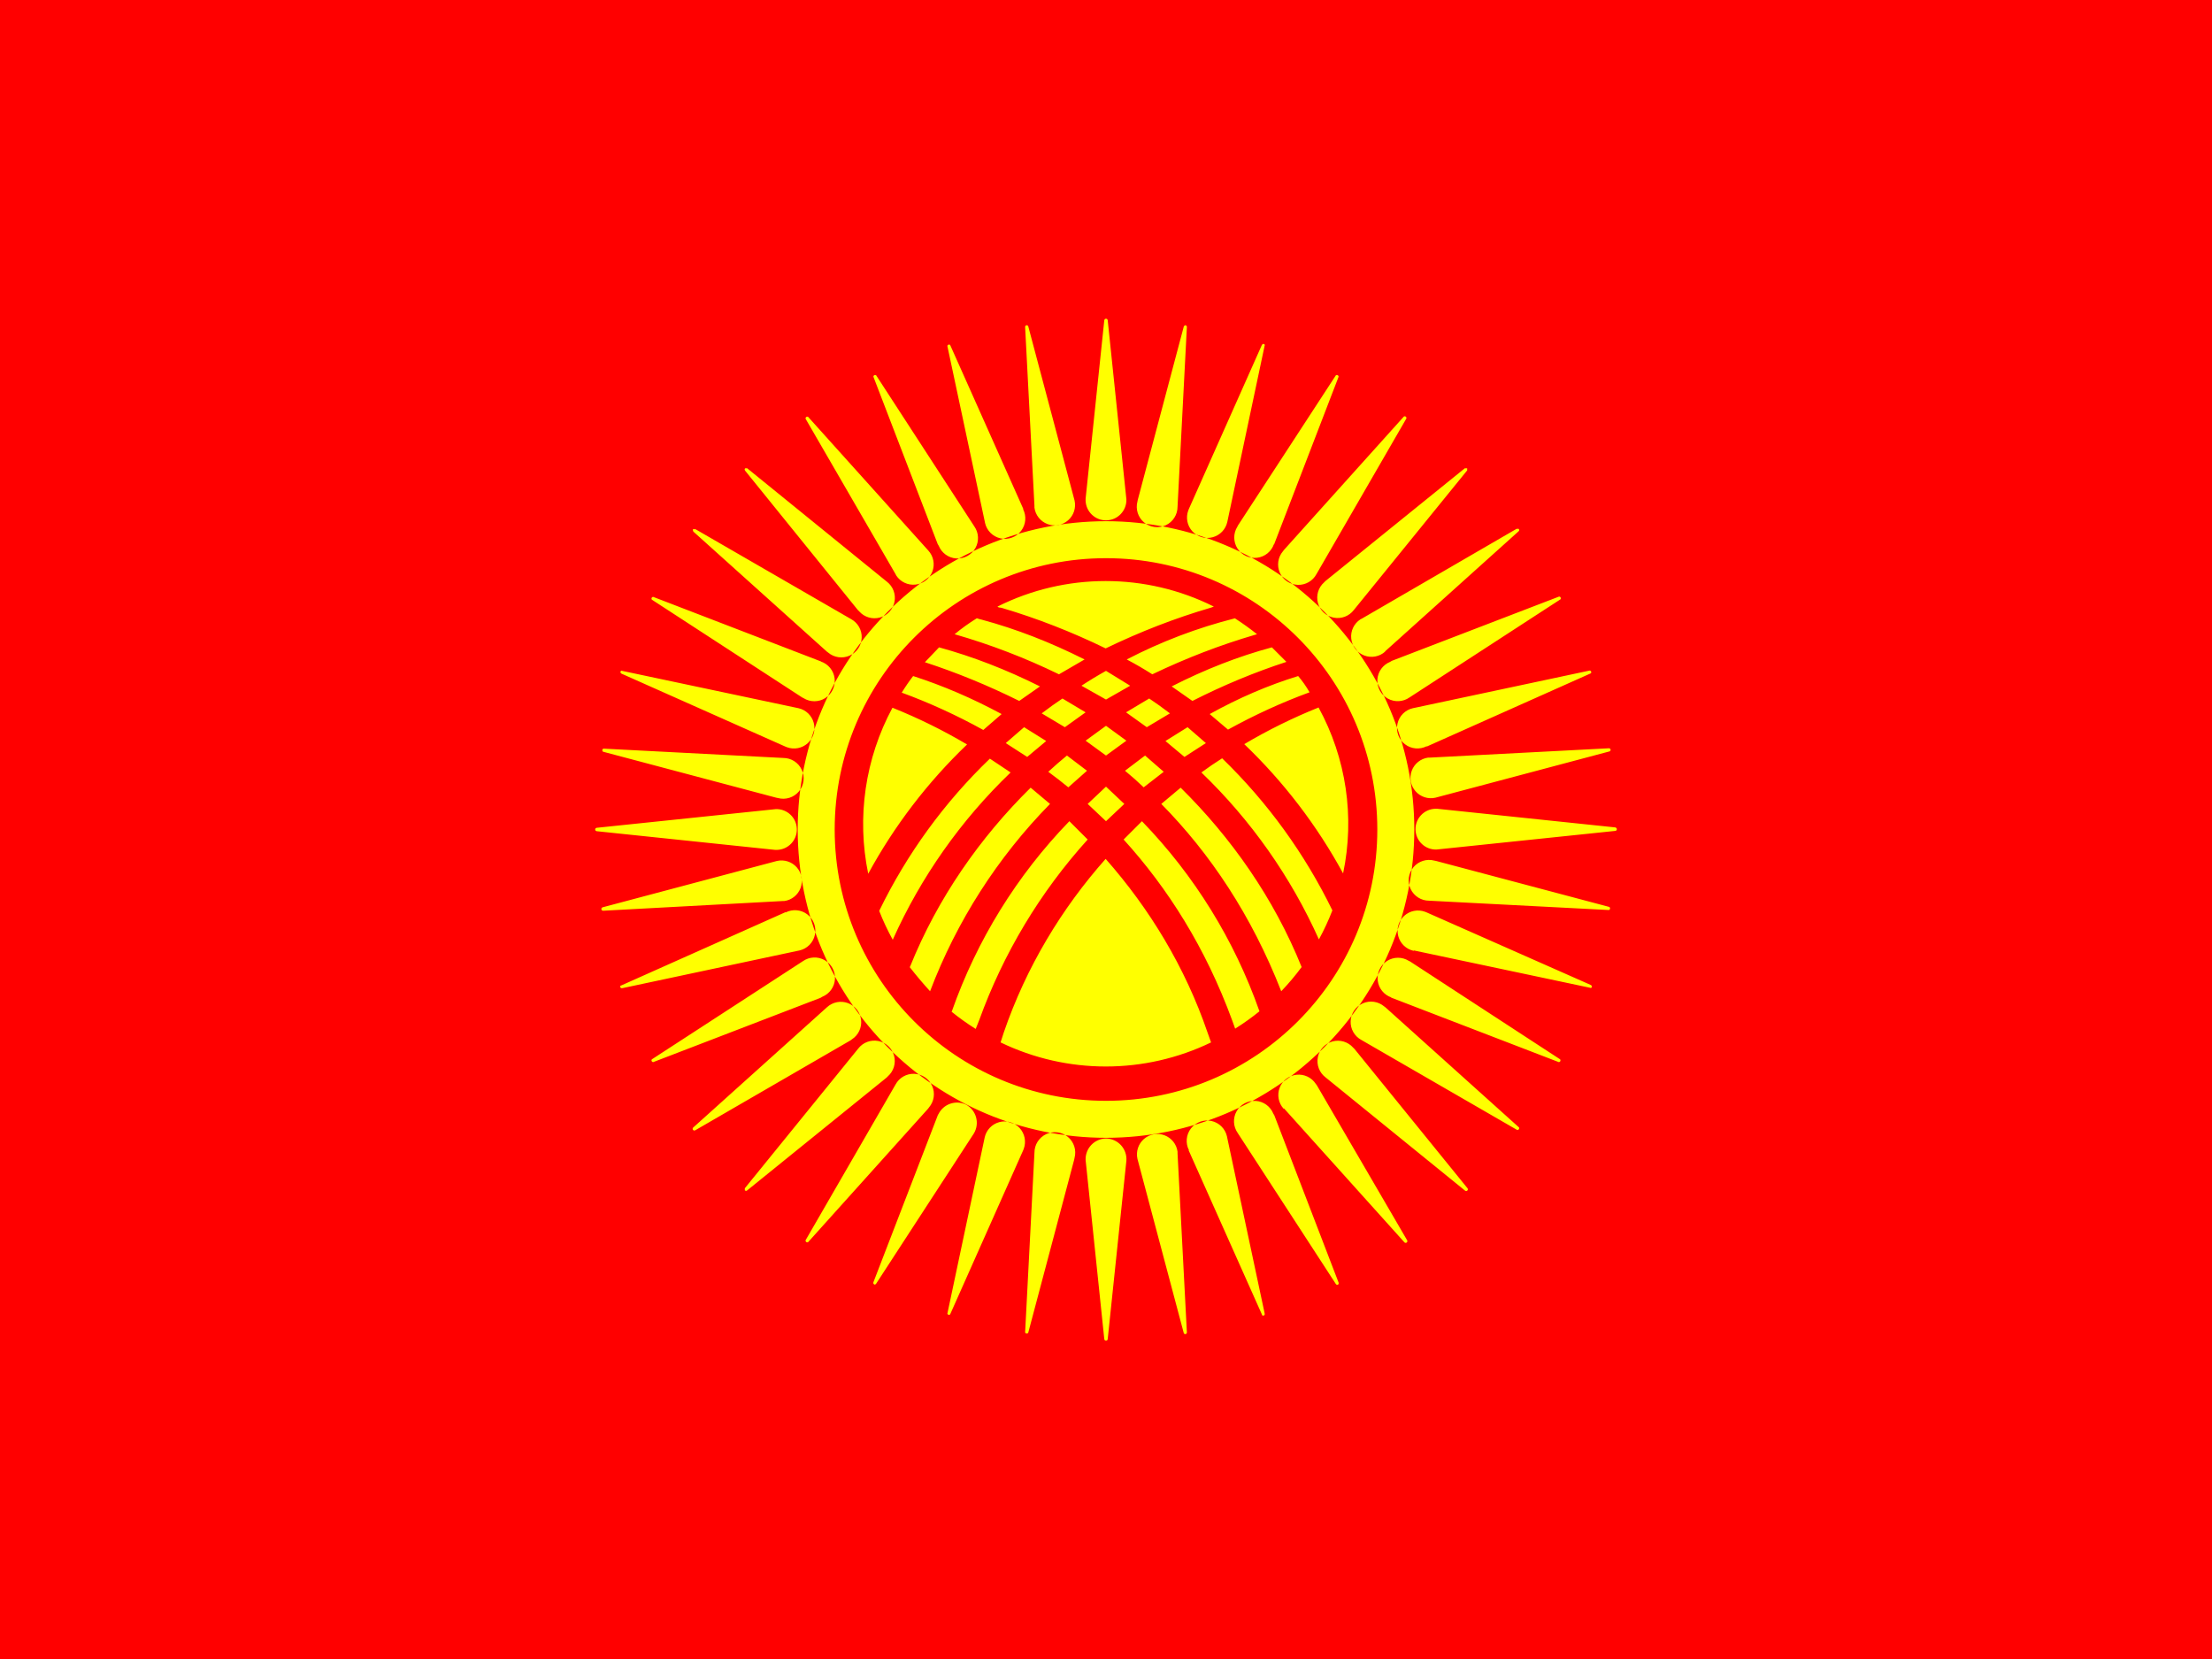
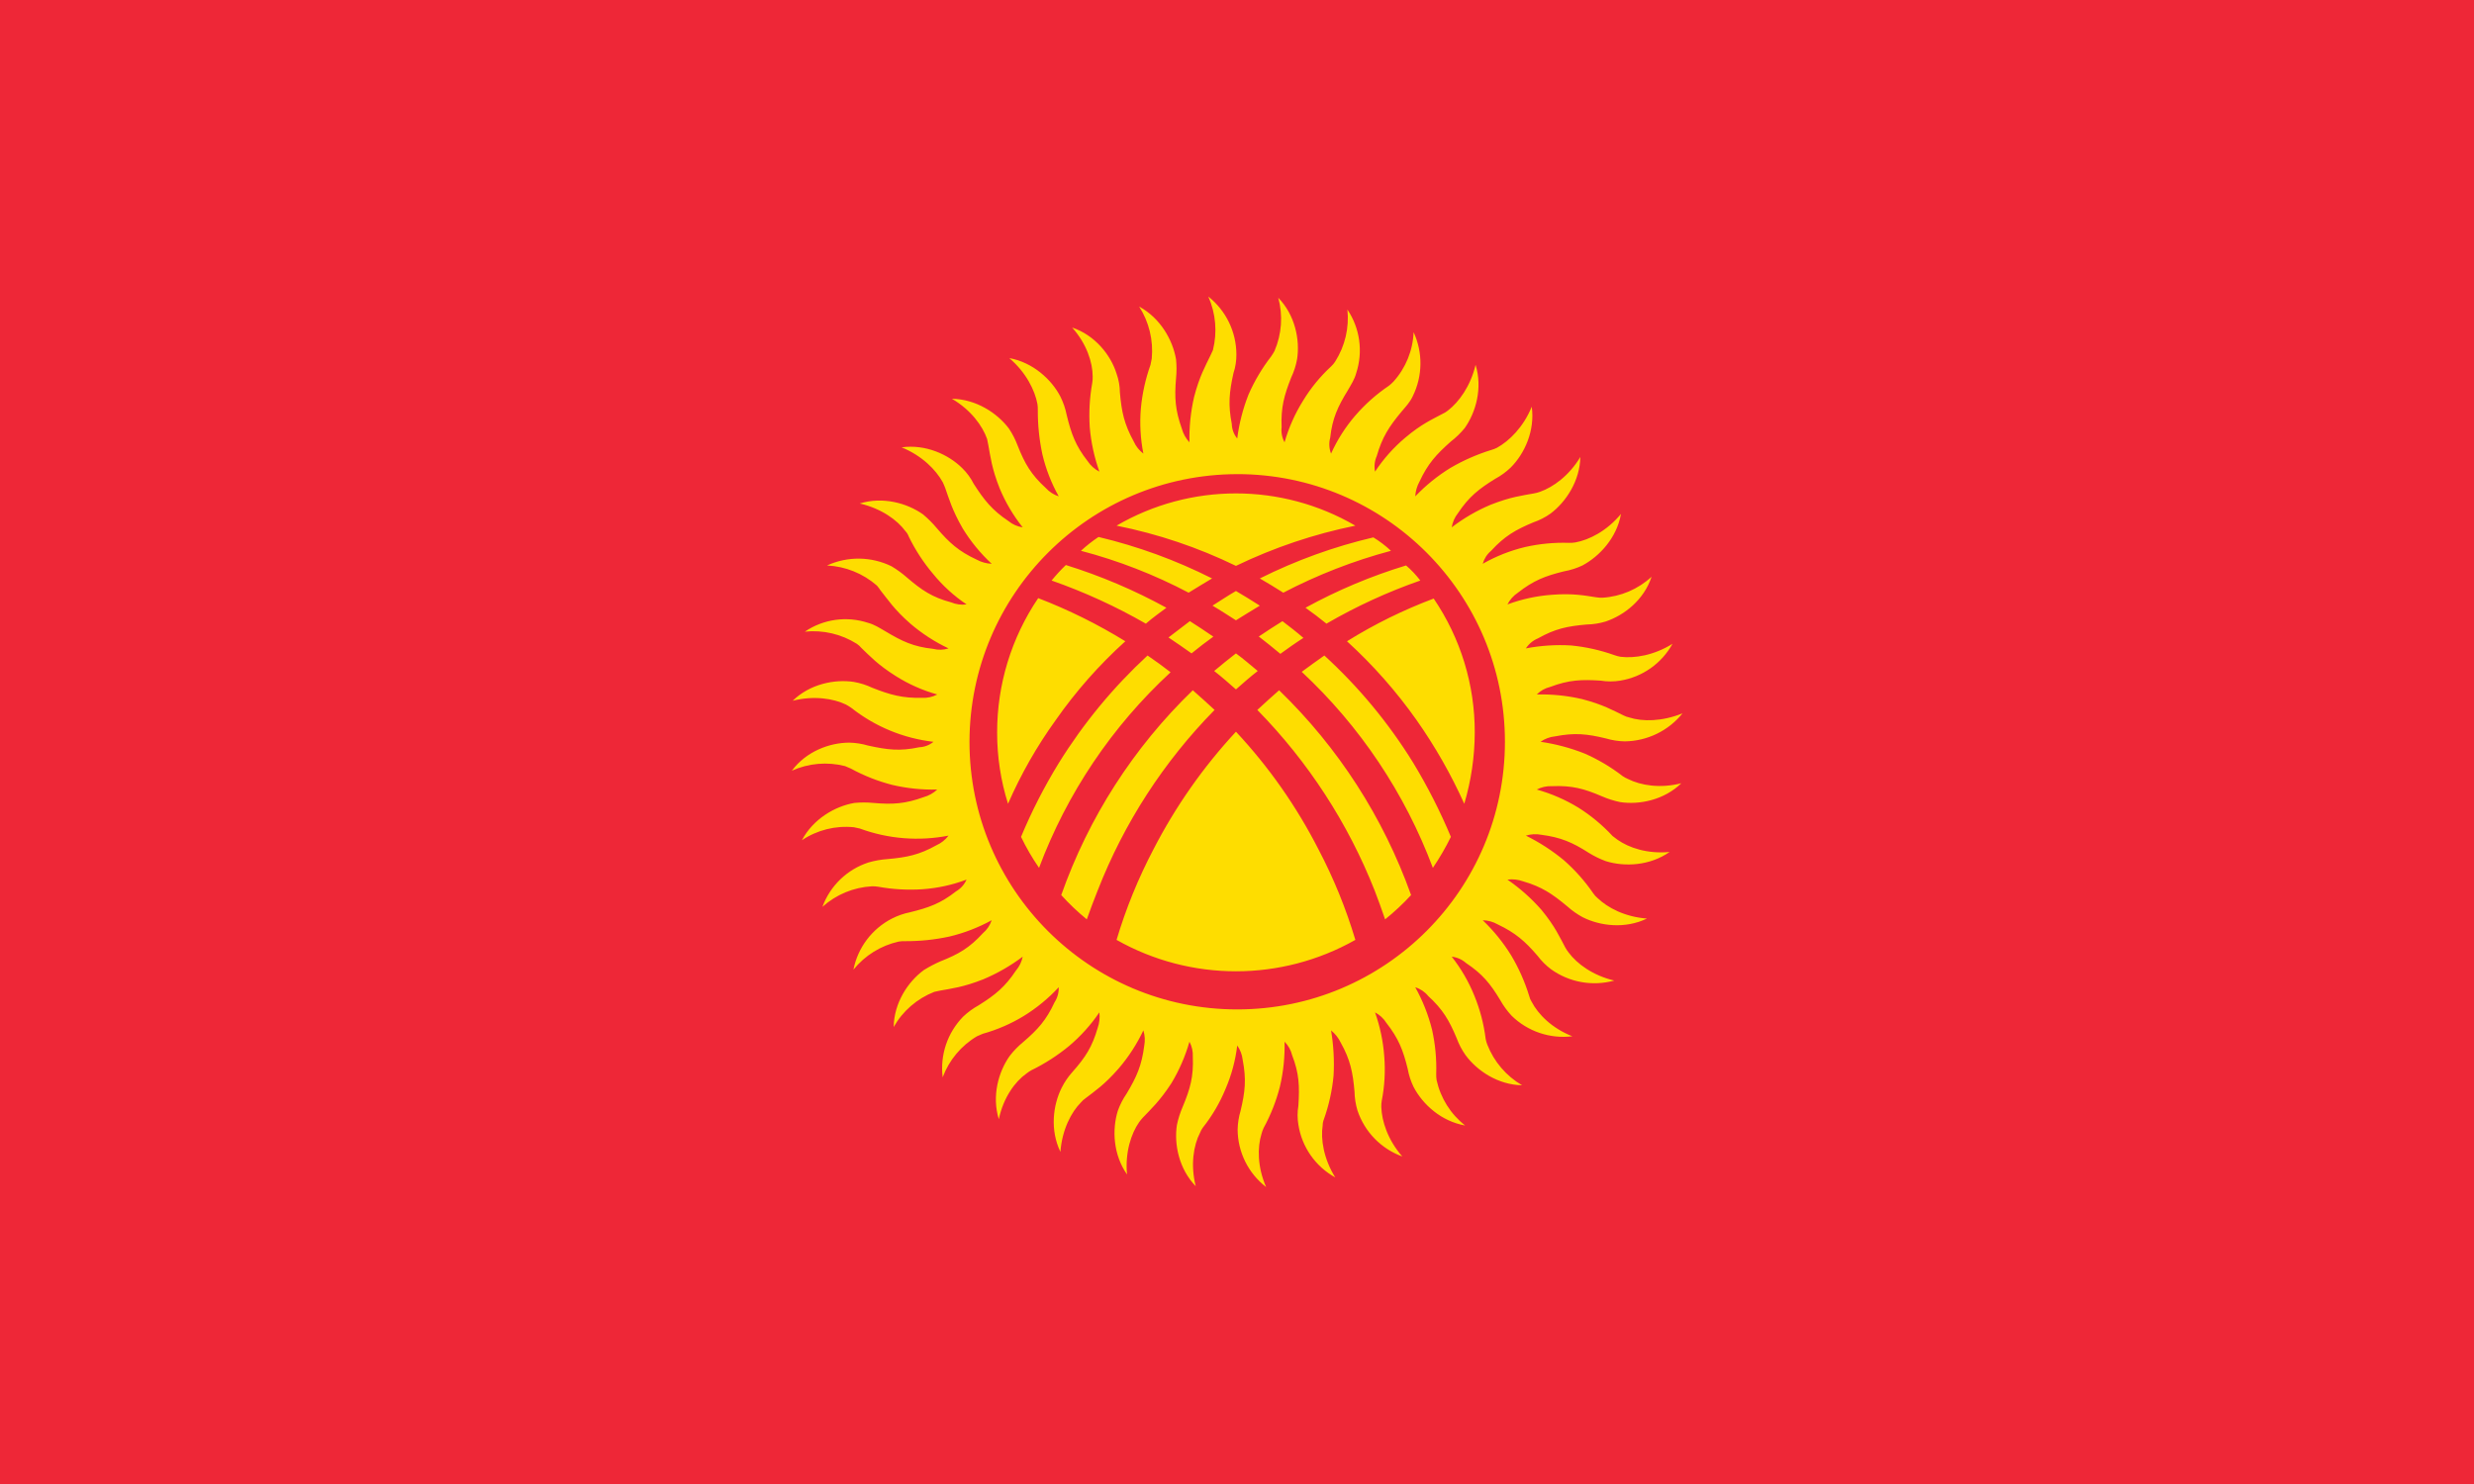
- <svg xmlns="http://www.w3.org/2000/svg" xml:space="preserve" id="flag-icons-kg" viewBox="0 0 640 480">
-   <path fill="red" d="M0 0h640v480H0Z" />
-   <path fill="#ff0" fill-rule="evenodd" d="m340.7 146.6 2.7-52q0-.4-.4-.5-.3 0-.5.4l-13.3 50.1-.1.5a5.9 5.9 0 1 0 11.6 1.5m14.4 4.4 10.8-51q.2-.3-.3-.5-.3 0-.5.3L344 147.2l-.2.5a5.9 5.9 0 1 0 11.3 3.3m13.5 6.6 18.7-48.6a.5.5 0 0 0-.8-.4L358.2 152l-.2.4a5.9 5.9 0 1 0 10.6 5m12.3 8.7 26-45a.5.5 0 0 0-.7-.6l-34.7 38.6-.3.4a5.9 5.9 0 1 0 9.7 6.6m10.8 10.4 32.8-40.4v-.6h-.7l-40.3 32.6-.4.4a5.9 5.9 0 1 0 8.6 8m9 12 38.7-34.8q.3-.3 0-.7h-.6L394 179l-.4.2a5.9 5.9 0 1 0 7.2 9.3m7 13.3 43.7-28.4a.5.5 0 0 0-.4-.8l-48.4 18.6-.5.3a5.9 5.9 0 1 0 5.6 10.3m5 14.2 47.5-21.2a.5.5 0 0 0-.3-.8l-50.7 10.8-.5.1a5.9 5.9 0 1 0 4 11m2.5 14.9 50.4-13.4q.3-.1.3-.5-.1-.4-.5-.4l-51.8 2.7h-.5a5.9 5.9 0 1 0 2.1 11.6m.3 15 51.8-5.4q.4-.1.4-.5 0-.3-.4-.5l-51.6-5.4h-.5a5.9 5.9 0 1 0 .3 11.8m-2.1 14.8 52 2.7a.5.5 0 0 0 .1-.9l-50.1-13.3-.5-.1a5.9 5.9 0 1 0-1.5 11.6m-4.4 14.4 51 10.8q.3.2.5-.3 0-.3-.3-.5l-47.5-21-.5-.2a5.9 5.9 0 1 0-3.3 11.3m-6.6 13.5 48.6 18.7a.5.5 0 0 0 .4-.8L408 278.2l-.4-.2a5.9 5.9 0 1 0-5 10.6m-8.7 12.3 45 26a.5.5 0 0 0 .6-.7l-38.6-34.7-.4-.3a5.9 5.9 0 1 0-6.6 9.7m-10.4 10.8 40.4 32.8a.5.5 0 0 0 .7-.7l-32.7-40.3-.4-.4a5.9 5.9 0 1 0-8 8.6m-12 9 34.8 38.7a.5.5 0 0 0 .8-.6L381 314l-.3-.4a5.9 5.9 0 1 0-9.3 7.2m-13.3 7 28.4 43.7q.2.3.6.2.3-.2.2-.6l-18.6-48.4-.3-.5a5.9 5.9 0 1 0-10.3 5.6m-14.2 5 21.2 47.5q.1.5.5.3.4 0 .3-.6l-10.8-50.7-.1-.5a5.9 5.9 0 1 0-11 4m-14.9 2.5 13.4 50.4q.1.3.5.3.4-.1.4-.5l-2.7-51.8v-.5a5.9 5.9 0 1 0-11.6 2.1m-15 .3 5.4 51.8a.5.5 0 0 0 1 0l5.4-51.6a6 6 0 0 0-5.9-6.4 6 6 0 0 0-5.9 6.2m-14.8-2.1-2.7 52a.5.5 0 0 0 .9.1l13.3-50.1.1-.5a5.9 5.9 0 1 0-11.6-1.5m-14.4-4.4-10.8 51a.5.5 0 0 0 .8.2l21.1-47.4.2-.5a5.9 5.9 0 1 0-11.3-3.3m-13.5-6.6L252.7 371q-.1.4.2.6t.6-.2l28.3-43.5a6 6 0 0 0-2.3-8.3 6 6 0 0 0-8 2.8m-12.4-8.6-26 45a.5.5 0 0 0 .7.6l34.7-38.6.3-.4a5.9 5.9 0 1 0-9.7-6.6m-10.8-10.4-32.8 40.4v.6q.4.3.7 0l40.3-32.6.4-.4a5.9 5.9 0 1 0-8.6-8m-9-12-38.7 34.8a.5.5 0 0 0 .6.8l44.9-26 .4-.3a5.9 5.9 0 1 0-7.2-9.3m-7-13.3-43.7 28.4a.5.5 0 0 0 .4.8l48.4-18.6.5-.3a5.9 5.9 0 1 0-5.6-10.3m-5-14.2-47.5 21.2q-.5.1-.3.5 0 .4.6.3l50.7-10.8.5-.1a5.9 5.9 0 1 0-4-11m-2.5-14.9-50.4 13.4a.5.5 0 0 0 .2 1l51.8-2.8h.5a5.9 5.9 0 1 0-2.1-11.6m-.3-15-51.8 5.4a.5.5 0 0 0 0 1l51.6 5.4h.5a5.9 5.9 0 1 0-.3-11.8m2.1-14.8-52-2.7a.5.5 0 0 0-.1.9l50.1 13.3.5.1a5.9 5.9 0 1 0 1.5-11.6m4.4-14.4-51-10.8q-.3-.2-.5.3 0 .3.3.5l47.4 21.1.5.2a5.9 5.9 0 1 0 3.3-11.3m6.6-13.5L189 172.7a.5.5 0 0 0-.4.8l43.5 28.3.4.2a5.9 5.9 0 1 0 5-10.6m8.7-12.3-45-26h-.7q-.1.3.1.7l38.6 34.7.4.3a5.9 5.9 0 1 0 6.6-9.7m10.4-10.8-40.4-32.8h-.6q-.3.3 0 .7l32.6 40.3.4.4a5.9 5.9 0 1 0 8-8.6m12-9-34.8-38.7a.5.5 0 0 0-.7.6l26 44.9.2.4a5.9 5.9 0 1 0 9.3-7.2m13.3-7-28.4-43.7a.5.5 0 0 0-.8.4l18.6 48.4.3.5a5.9 5.9 0 1 0 10.3-5.6m14.2-5-21.2-47.5a.5.5 0 0 0-.8.3l10.8 50.7.1.5a5.9 5.9 0 1 0 11-4m14.9-2.5-13.4-50.4q-.1-.3-.5-.3-.4.1-.4.5l2.7 51.8v.5a5.9 5.9 0 1 0 11.6-2.1m15-.3-5.4-51.8a.5.5 0 0 0-1 0l-5.4 51.6v.5a5.9 5.9 0 1 0 11.8-.3m-5.9 6.3a89.2 89.2 0 1 1 0 178.4 89.2 89.2 0 0 1 0-178.4m0 10.7a78.5 78.5 0 1 1 0 157 78.5 78.5 0 0 1 0-157m-65.6 102a155 155 0 0 1 32-44l6 4a155 155 0 0 0-34.1 48.4 70 70 0 0 1-3.9-8.3m71.1-40.6q2.8 2.3 5.4 4.8l5.8-4.5-5.4-4.7zm-11.4-8.7 5.9 4.3 5.9-4.3-5.9-4.3zm.6 18.3 5.3 5 5.3-5-5.3-5zm-11.4-9.3q3 2.2 5.8 4.5l5.4-4.8-5.8-4.4q-2.7 2.2-5.4 4.7m35.2-16.9q-3-2.3-6-4.3l-6.7 4 6 4.3zm10.4 8.6-5.3-4.6-6.4 4 5.5 4.6zm-36-16.6q3.5-2.3 7.1-4.3l7 4.3-7 4zm-11.5 8q3-2.3 6-4.3l6.7 4-6 4.3zM291 215l5.3-4.6 6.4 4-5.5 4.6zm-32.7-10.2a157 157 0 0 1 21.5 10.6 153 153 0 0 0-28.6 37.4 71 71 0 0 1 7-48m6-9.2q13 4.2 25.6 11l-5.3 4.6q-11.6-6.4-23.6-10.8 1.6-2.6 3.3-4.8m7.5-8.3q14.6 4 29.2 11.3l-6 4.2q-13.5-6.7-27.3-11.2zm11-8.4.6.2.8.2q14.8 4 29.7 11.5l-7.4 4.3a187 187 0 0 0-30.2-11.6q3-2.5 6.4-4.6m68.6-3.4-.8.3q-15.4 4.5-30.5 11.8-14.8-7.2-30-11.7l-.5-.1q-.5 0-.8-.3a70 70 0 0 1 62.6 0m12.5 8-.7.2q-15 4.4-29.6 11.4-3.6-2.3-7.4-4.3a145 145 0 0 1 31.3-11.9q3.4 2.2 6.4 4.6m8.5 8q-13.8 4.5-27.2 11.3l-6-4.2q14.5-7.4 29-11.3zm6.7 8.8q-12 4.4-23.6 10.8l-5.3-4.5q12.6-7 25.6-11 1.8 2.1 3.3 4.7m9.7 52.4a153 153 0 0 0-28.6-37.4 157 157 0 0 1 21.5-10.6 70 70 0 0 1 7.1 48m-7 19.1a155 155 0 0 0-34-48.3q3-2.2 6-4.1a157 157 0 0 1 31.9 44 70 70 0 0 1-3.9 8.4m-10.9 15c-8.6-22-20.6-39.9-34.7-54.2l5.6-4.7c14.6 14.4 27 32 35 51.9a71 71 0 0 1-5.9 7m-13.3 10.9-.9-2.5c-7.7-21-18.6-38.2-31.4-52.3l5.3-5.3a151 151 0 0 1 34 55 71 71 0 0 1-7 5m-67.9 4 .9-2.8c6.5-19 16.8-36 29.5-50.3 12.7 14.4 23 31.3 29.5 50.3l1 2.8a70 70 0 0 1-60.9 0m-14.1-9a151 151 0 0 1 34-55l5.3 5.3a158 158 0 0 0-31.4 52.3l-1 2.5a70 70 0 0 1-7-5m-12-13c8-19.9 20.3-37.4 34.9-51.8l5.6 4.7a157 157 0 0 0-34.7 54.2q-3.1-3.4-5.9-7" />
+ <svg xmlns="http://www.w3.org/2000/svg" viewBox="0 0 1000 600">
+   <path d="M0 0h1000v600H0z" fill="#ee2737" />
+   <path d="M454.869 259.272a212.984 212.984 0 0 0-35.225-17.443 96.751 96.751 0 0 0-16.6 54.36 95.623 95.623 0 0 0 4.4 28.79 183.176 183.176 0 0 1 19.306-33.87 188.2 188.2 0 0 1 28.112-31.837zm-29.806-24.556a227.569 227.569 0 0 1 38.1 17.443c2.71-2.37 5.588-4.4 8.3-6.435a220.4 220.4 0 0 0-40.644-17.274 66.644 66.644 0 0 0-5.756 6.266zm11.855-12.023a205.352 205.352 0 0 1 43.522 16.934c3.218-2.032 6.436-3.9 9.484-5.757a209.853 209.853 0 0 0-45.894-16.77 57.418 57.418 0 0 0-7.112 5.593zm14.394-10.161a200.127 200.127 0 0 1 48.265 16.257 205.183 205.183 0 0 1 48.264-16.257 95.84 95.84 0 0 0-96.529 0zm103.81 4.742a209.362 209.362 0 0 0-45.893 16.6q4.8 2.786 9.484 5.757a212.648 212.648 0 0 1 43.522-16.934 43.84 43.84 0 0 0-7.112-5.42zm13.21 11.346a213.242 213.242 0 0 0-40.644 17.1q4.341 3.075 8.468 6.435a219.876 219.876 0 0 1 37.934-17.443 39.13 39.13 0 0 0-5.758-6.1zM579.509 242a198.143 198.143 0 0 0-35.055 17.274 195.967 195.967 0 0 1 28.112 31.837 204.792 204.792 0 0 1 19.3 33.87 102.057 102.057 0 0 0 4.234-28.79 95.8 95.8 0 0 0-16.6-54.19zm-8.3 66.385a203.994 203.994 0 0 0-35.9-43.353c-3.048 2.2-6.266 4.4-9.145 6.6a208.151 208.151 0 0 1 53.006 79.255 104.379 104.379 0 0 0 7.282-12.532 227.025 227.025 0 0 0-15.241-29.974zm-53.684-44.03c3.049-2.2 6.1-4.4 9.315-6.436-2.71-2.37-5.589-4.572-8.468-6.774-3.217 2.032-6.435 4.064-9.653 6.266h.17c2.879 2.2 5.758 4.572 8.636 6.943zM499.577 250.8c3.217-2.032 6.6-4.064 9.652-5.927-3.217-2.032-6.435-4.064-9.652-5.927-3.218 1.863-6.266 3.9-9.484 5.927 3.218 1.867 6.266 3.899 9.484 5.927zm-9.145 6.6c-3.218-2.2-6.266-4.234-9.484-6.266l-8.636 6.6c3.217 2.2 6.265 4.233 9.314 6.435q4.293-3.514 8.806-6.76zm9.145 6.774c-2.88 2.2-5.758 4.572-8.806 7.113 3.048 2.37 5.927 4.91 8.806 7.45 2.879-2.54 5.757-5.08 8.806-7.45-2.883-2.362-5.758-4.903-8.806-7.104zm0 31.668a213.908 213.908 0 0 0-33.362 47.587 204.883 204.883 0 0 0-14.9 36.579 98.054 98.054 0 0 0 96.529 0 204.923 204.923 0 0 0-14.9-36.58 208.55 208.55 0 0 0-33.361-47.586zm-55.885 64.183a216.307 216.307 0 0 1 47.248-72.99c-2.88-2.709-5.758-5.249-8.806-7.958a214.083 214.083 0 0 0-53.176 82.81 94.385 94.385 0 0 0 10.33 9.823c1.356-3.895 2.88-7.79 4.4-11.685zm64.521-72.99a219.329 219.329 0 0 1 47.418 72.99c1.524 3.895 2.879 7.79 4.233 11.685a96.1 96.1 0 0 0 10.5-9.822 216.39 216.39 0 0 0-53.345-82.811c-3.048 2.71-5.927 5.25-8.806 7.959zm-88.23 63.845a205.977 205.977 0 0 1 53.175-79.08q-4.551-3.529-9.314-6.774a209.336 209.336 0 0 0-35.9 43.522 215.033 215.033 0 0 0-15.24 29.805 92.591 92.591 0 0 0 7.281 12.532zm80.1-159.187a108.214 108.214 0 1 1-108.212 108.222A108.411 108.411 0 0 1 500.085 191.7zm47.756-23.709a64.006 64.006 0 0 0-9.822 15.41 10.268 10.268 0 0 1-.34-6.434c.848-7.79 3.05-12.532 7.114-19.137 1.354-2.37 2.71-4.4 3.386-6.943a29.569 29.569 0 0 0-3.556-25.74 32.8 32.8 0 0 1-4.91 21 9.883 9.883 0 0 1-1.694 2.033 64.124 64.124 0 0 0-11.347 13.886 66.348 66.348 0 0 0-7.451 16.765 10.154 10.154 0 0 1-1.185-6.1c-.34-7.96 1.016-12.87 3.9-20.152a29.348 29.348 0 0 0 2.37-7.452c1.186-7.79-.846-17.781-7.62-24.725a32.732 32.732 0 0 1-1.524 21.508 25.107 25.107 0 0 1-1.355 2.2 72.819 72.819 0 0 0-9.145 15.41 74.049 74.049 0 0 0-4.572 17.782 9.719 9.719 0 0 1-2.2-5.927c-1.524-7.79-1.016-12.87.678-20.49a23.172 23.172 0 0 0 1.185-7.622A29.922 29.922 0 0 0 488.4 119.9a33.264 33.264 0 0 1 1.862 21.677c-.338.677-.677 1.524-1.016 2.2-2.032 4.234-4.4 8.3-6.6 16.766a73.969 73.969 0 0 0-1.863 18.29 12.98 12.98 0 0 1-3.048-5.42c-2.71-7.62-3.049-12.531-2.371-20.49a38.12 38.12 0 0 0 0-7.621c-1.355-7.96-6.435-16.766-14.9-21.338a33.207 33.207 0 0 1 5.08 21l-.507 2.54a72.925 72.925 0 0 0-3.895 17.612 65.576 65.576 0 0 0 1.016 18.29 12.57 12.57 0 0 1-3.9-4.911c-3.895-7.113-4.911-12.024-5.589-19.814a23.306 23.306 0 0 0-1.355-7.62c-2.37-7.621-8.806-15.58-17.95-18.629 5.927 6.6 8.3 14.225 8.3 19.814a12.767 12.767 0 0 1-.17 2.54 74.437 74.437 0 0 0-1.016 17.951 71.985 71.985 0 0 0 3.9 17.95 12.469 12.469 0 0 1-4.742-4.233c-4.91-6.266-6.6-11.007-8.467-18.628a29.783 29.783 0 0 0-2.54-7.451c-3.557-6.944-11.177-13.887-20.66-15.58 6.773 5.757 10.33 13.04 11.346 18.458a12.846 12.846 0 0 1 .169 2.54 83.487 83.487 0 0 0 1.863 17.952 65.417 65.417 0 0 0 6.6 16.934 12.125 12.125 0 0 1-5.25-3.387c-5.927-5.419-8.467-9.822-11.346-17.1a33.571 33.571 0 0 0-3.556-6.943c-4.742-6.266-13.21-11.854-23.031-12.024 7.79 4.573 12.362 11.008 14.225 16.258l.508 2.54c.847 4.572 1.355 9.314 4.572 17.443a65.848 65.848 0 0 0 9.314 15.75 11.651 11.651 0 0 1-5.757-2.541c-6.6-4.4-9.823-8.467-14.056-15.072a23.853 23.853 0 0 0-4.573-6.266c-5.588-5.588-14.9-9.822-24.555-8.467 8.3 3.387 13.886 9.144 16.6 14.056.339.677.677 1.524 1.016 2.37 1.524 4.234 2.71 8.807 7.113 16.427a67.506 67.506 0 0 0 11.685 14.225 13.8 13.8 0 0 1-6.1-1.693c-7.282-3.387-11.007-6.774-16.088-12.7a43.648 43.648 0 0 0-5.588-5.589c-6.436-4.572-16.258-7.282-25.572-4.4 8.806 2.032 15.241 6.774 18.459 11.177a5.989 5.989 0 0 1 1.355 2.2 72.624 72.624 0 0 0 9.822 15.072 62.541 62.541 0 0 0 13.548 12.362 12.172 12.172 0 0 1-6.266-.847c-7.62-2.032-11.854-4.91-17.782-9.991a42.4 42.4 0 0 0-6.265-4.572 30.439 30.439 0 0 0-26.08-.34 33.142 33.142 0 0 1 20.152 8.13 21.069 21.069 0 0 1 1.524 2.032c2.88 3.556 5.42 7.62 12.024 13.378a69.273 69.273 0 0 0 15.41 9.992 11.186 11.186 0 0 1-6.265.17c-7.96-.848-12.532-3.05-19.306-7.114-2.37-1.354-4.4-2.71-6.943-3.387a29.214 29.214 0 0 0-25.572 3.557 33.1 33.1 0 0 1 21 4.91 8.92 8.92 0 0 1 1.862 1.694c3.387 3.218 6.605 6.774 13.887 11.347a63.269 63.269 0 0 0 16.765 7.451 11.6 11.6 0 0 1-6.1 1.355c-7.96.17-12.87-1.186-20.152-4.065a29.348 29.348 0 0 0-7.452-2.37c-7.79-1.186-17.781.846-24.725 7.62 8.637-2.2 16.6-.847 21.508 1.524a25.107 25.107 0 0 1 2.2 1.355 65.712 65.712 0 0 0 33.192 13.717 9.637 9.637 0 0 1-5.757 2.2c-7.96 1.693-12.87 1.016-20.66-.678a28.669 28.669 0 0 0-7.622-1.185c-7.959 0-17.442 3.556-23.2 11.346a32.716 32.716 0 0 1 21.507-1.862c.847.338 1.524.677 2.37 1.016a72.4 72.4 0 0 0 16.766 6.6 71.521 71.521 0 0 0 18.12 1.863 12.97 12.97 0 0 1-5.419 3.048c-7.451 2.71-12.531 3.049-20.321 2.371a39.836 39.836 0 0 0-7.79 0c-7.79 1.355-16.6 6.435-21.169 15.072a32 32 0 0 1 21-5.25c.846.17 1.523.339 2.37.508a66.758 66.758 0 0 0 35.9 2.879 12.57 12.57 0 0 1-4.911 3.9c-6.943 3.895-12.024 4.911-19.814 5.589a37.707 37.707 0 0 0-7.62 1.355 29.558 29.558 0 0 0-18.629 17.95 32.612 32.612 0 0 1 19.983-8.3 12.762 12.762 0 0 1 2.54.17 73.086 73.086 0 0 0 17.951 1.016 62.916 62.916 0 0 0 17.782-3.9 10.208 10.208 0 0 1-4.234 4.742c-6.266 4.91-11.007 6.6-18.628 8.467a28.622 28.622 0 0 0-7.282 2.54 29.7 29.7 0 0 0-15.58 20.66 32.675 32.675 0 0 1 18.29-11.346 12.836 12.836 0 0 1 2.54-.169 82.544 82.544 0 0 0 17.95-1.863 68.517 68.517 0 0 0 17.1-6.6 11.645 11.645 0 0 1-3.557 5.25c-5.419 5.927-9.822 8.467-17.1 11.346a51.654 51.654 0 0 0-6.774 3.556c-6.435 4.742-12.023 13.21-12.193 23.031a32.483 32.483 0 0 1 16.427-14.225c.847-.17 1.524-.339 2.37-.508 4.573-.847 9.315-1.355 17.444-4.572a74.691 74.691 0 0 0 15.918-9.145 12.188 12.188 0 0 1-2.71 5.588c-4.4 6.6-8.3 9.823-15.071 14.056a31.062 31.062 0 0 0-6.266 4.573 29.842 29.842 0 0 0-8.3 24.555 32.5 32.5 0 0 1 13.887-16.6c.846-.339 1.524-.677 2.37-1.016a65.767 65.767 0 0 0 16.427-7.113 67.506 67.506 0 0 0 14.225-11.685 10.449 10.449 0 0 1-1.693 6.1c-3.387 7.282-6.774 11.007-12.7 16.088a33.818 33.818 0 0 0-5.42 5.588c-4.572 6.436-7.281 16.258-4.4 25.572 1.862-8.806 6.6-15.241 11.177-18.459a14.1 14.1 0 0 1 2.032-1.355 77.442 77.442 0 0 0 15.241-9.822 67.248 67.248 0 0 0 12.193-13.548 13.743 13.743 0 0 1-.677 6.266c-2.2 7.62-4.911 11.854-10.161 17.782a28.794 28.794 0 0 0-4.4 6.435c-3.556 7.112-4.742 17.1-.508 25.91.677-8.975 4.4-16.088 8.3-19.983a8.9 8.9 0 0 1 1.863-1.694c3.725-2.878 7.62-5.419 13.378-12.023a69.273 69.273 0 0 0 9.992-15.41 12.884 12.884 0 0 1 .338 6.265c-1.016 7.96-3.048 12.532-7.112 19.306a29.951 29.951 0 0 0-3.557 6.943c-2.37 7.62-1.862 17.781 3.726 25.74-.847-8.975 1.694-16.6 4.911-21.168a18.02 18.02 0 0 1 1.524-1.862c3.218-3.387 6.774-6.605 11.516-13.887a69.983 69.983 0 0 0 7.282-16.765 11.6 11.6 0 0 1 1.355 6.1c.338 7.96-1.016 12.87-4.065 20.152a38.155 38.155 0 0 0-2.37 7.452c-1.186 7.79.846 17.781 7.62 24.725-2.2-8.637-.847-16.6 1.694-21.508a9.1 9.1 0 0 1 1.185-2.2 64.507 64.507 0 0 0 9.145-15.58 62.869 62.869 0 0 0 4.742-17.612 12.444 12.444 0 0 1 2.2 5.757c1.524 7.96 1.016 12.87-.847 20.66a28.669 28.669 0 0 0-1.185 7.622 29.551 29.551 0 0 0 11.516 23.2c-3.557-8.128-3.557-16.088-1.863-21.507a13.266 13.266 0 0 1 .847-2.37 72.4 72.4 0 0 0 6.6-16.766 71.521 71.521 0 0 0 1.863-18.12 11.374 11.374 0 0 1 3.048 5.419c2.88 7.451 3.049 12.531 2.54 20.49a23.036 23.036 0 0 0 0 7.621 29.518 29.518 0 0 0 14.9 21.338c-4.742-7.62-5.927-15.58-5.08-21a6.788 6.788 0 0 1 .508-2.54 73.022 73.022 0 0 0 3.895-17.612 82.079 82.079 0 0 0-1.016-18.29 14.327 14.327 0 0 1 3.895 4.911c3.895 6.943 4.91 12.024 5.588 19.814a28.649 28.649 0 0 0 1.186 7.62 29.838 29.838 0 0 0 18.12 18.629c-5.927-6.774-8.3-14.395-8.468-19.983a12.762 12.762 0 0 1 .17-2.54 65.456 65.456 0 0 0 1.016-17.951 68.014 68.014 0 0 0-3.726-17.782 11.926 11.926 0 0 1 4.573 4.234c4.91 6.266 6.773 11.007 8.636 18.628a28.216 28.216 0 0 0 2.371 7.282c3.726 7.113 11.177 13.887 20.83 15.58a32.143 32.143 0 0 1-11.516-18.29 12.836 12.836 0 0 1-.169-2.54 71.544 71.544 0 0 0-1.694-17.95 70.172 70.172 0 0 0-6.773-17.1 10.815 10.815 0 0 1 5.25 3.557c5.927 5.419 8.467 9.822 11.515 17.1a28.917 28.917 0 0 0 3.556 6.774c4.742 6.435 13.21 12.023 22.862 12.193a32.882 32.882 0 0 1-14.056-16.427 12.511 12.511 0 0 1-.677-2.37 67.988 67.988 0 0 0-4.572-17.444 64.281 64.281 0 0 0-9.145-15.75 10.327 10.327 0 0 1 5.758 2.541c6.6 4.4 9.822 8.3 13.886 15.072a32.987 32.987 0 0 0 4.573 6.266 29.842 29.842 0 0 0 24.555 8.3c-8.3-3.218-13.886-8.975-16.427-13.887a7.182 7.182 0 0 1-1.016-2.37 75.232 75.232 0 0 0-7.282-16.427 71.444 71.444 0 0 0-11.515-14.225 12.82 12.82 0 0 1 6.1 1.693c7.113 3.387 11.008 6.774 16.088 12.7a27.422 27.422 0 0 0 5.42 5.42 30.107 30.107 0 0 0 25.57 4.572c-8.636-2.032-15.071-6.774-18.458-11.347a14.1 14.1 0 0 1-1.355-2.032c-2.2-4.064-4.064-8.467-9.653-15.241a74.309 74.309 0 0 0-13.717-12.193 13.521 13.521 0 0 1 6.266.677c7.62 2.2 11.854 5.08 17.95 10.161a32.128 32.128 0 0 0 6.267 4.4c7.112 3.556 17.1 4.742 25.91.508-8.975-.677-15.919-4.4-19.983-8.3a8.9 8.9 0 0 1-1.694-1.863 72.18 72.18 0 0 0-11.854-13.378 78.442 78.442 0 0 0-15.41-9.992 12.753 12.753 0 0 1 6.265-.338c7.79 1.016 12.532 3.048 19.137 7.282a37.616 37.616 0 0 0 6.943 3.387c7.62 2.37 17.781 1.862 25.74-3.726-8.975.847-16.426-1.694-21-4.911l-2.033-1.524a69.024 69.024 0 0 0-13.884-11.523 67.01 67.01 0 0 0-16.766-7.282 11.994 11.994 0 0 1 6.1-1.355c8.129-.338 13.04 1.016 20.152 4.065a38.155 38.155 0 0 0 7.452 2.37c7.79 1.186 17.781-.846 24.725-7.62-8.637 2.2-16.427.847-21.508-1.694a13.935 13.935 0 0 1-2.2-1.185 72.819 72.819 0 0 0-15.41-9.145 79.119 79.119 0 0 0-17.782-4.742 12.41 12.41 0 0 1 5.927-2.2c7.79-1.524 12.87-1.016 20.49.847a28.669 28.669 0 0 0 7.622 1.185A30.46 30.46 0 0 0 680.1 288.4c-8.3 3.387-16.258 3.387-21.508 1.693a9.806 9.806 0 0 1-2.37-.847c-4.234-2.032-8.3-4.4-16.766-6.6a73.008 73.008 0 0 0-18.29-1.863 11.382 11.382 0 0 1 5.42-3.048c7.62-2.88 12.7-3.049 20.49-2.54a24.069 24.069 0 0 0 7.79 0 29.554 29.554 0 0 0 21.17-14.9c-7.621 4.742-15.411 5.927-21 5.25a14.137 14.137 0 0 1-2.54-.678 73.256 73.256 0 0 0-17.443-3.9 74.033 74.033 0 0 0-18.29 1.186 10.812 10.812 0 0 1 4.912-4.065c6.943-3.9 11.854-4.91 19.644-5.588a28.649 28.649 0 0 0 7.62-1.186c7.621-2.54 15.58-8.806 18.629-18.12a32.169 32.169 0 0 1-19.814 8.468 12.767 12.767 0 0 1-2.54-.17c-4.573-.677-9.314-1.693-17.951-1.016a65.05 65.05 0 0 0-17.95 3.9 12.469 12.469 0 0 1 4.233-4.742c6.266-4.91 11.007-6.773 18.628-8.636a29.383 29.383 0 0 0 7.451-2.371c6.944-3.726 13.887-11.177 15.58-20.83-5.757 6.943-12.87 10.5-18.459 11.516a12.836 12.836 0 0 1-2.54.169 69.777 69.777 0 0 0-17.781 1.694 65.31 65.31 0 0 0-17.1 6.773 10.465 10.465 0 0 1 3.387-5.25c5.419-5.927 9.822-8.467 17.1-11.515a26.949 26.949 0 0 0 6.943-3.556c6.266-4.742 11.854-13.21 12.024-22.862-4.573 7.62-11.008 12.193-16.258 14.056a14.111 14.111 0 0 1-2.54.677c-4.572.847-9.314 1.355-17.443 4.572a71.108 71.108 0 0 0-15.75 9.145 12.344 12.344 0 0 1 2.541-5.758c4.4-6.6 8.467-9.822 15.072-13.886a28.412 28.412 0 0 0 6.266-4.573c5.588-5.588 9.822-14.9 8.467-24.555-3.387 8.3-9.144 13.886-14.056 16.6a11.78 11.78 0 0 1-2.2.847 79.394 79.394 0 0 0-16.6 7.282 71.444 71.444 0 0 0-14.225 11.515 13.751 13.751 0 0 1 1.693-5.927c3.387-7.282 6.774-11.007 12.7-16.257a33.783 33.783 0 0 0 5.589-5.42c4.572-6.435 7.282-16.257 4.4-25.57-2.033 8.636-6.774 15.071-11.177 18.458a9.625 9.625 0 0 1-2.2 1.355c-4.064 2.2-8.467 4.064-15.072 9.653a63.753 63.753 0 0 0-12.186 13.706 10.309 10.309 0 0 1 .678-6.266c2.2-7.62 4.91-11.854 9.991-17.95 1.694-2.033 3.387-3.727 4.572-6.267a30.062 30.062 0 0 0 .34-25.91 31.664 31.664 0 0 1-8.13 19.983 17 17 0 0 1-1.862 1.694 68.229 68.229 0 0 0-13.548 12.023z" fill="#fedd00" />
</svg>
